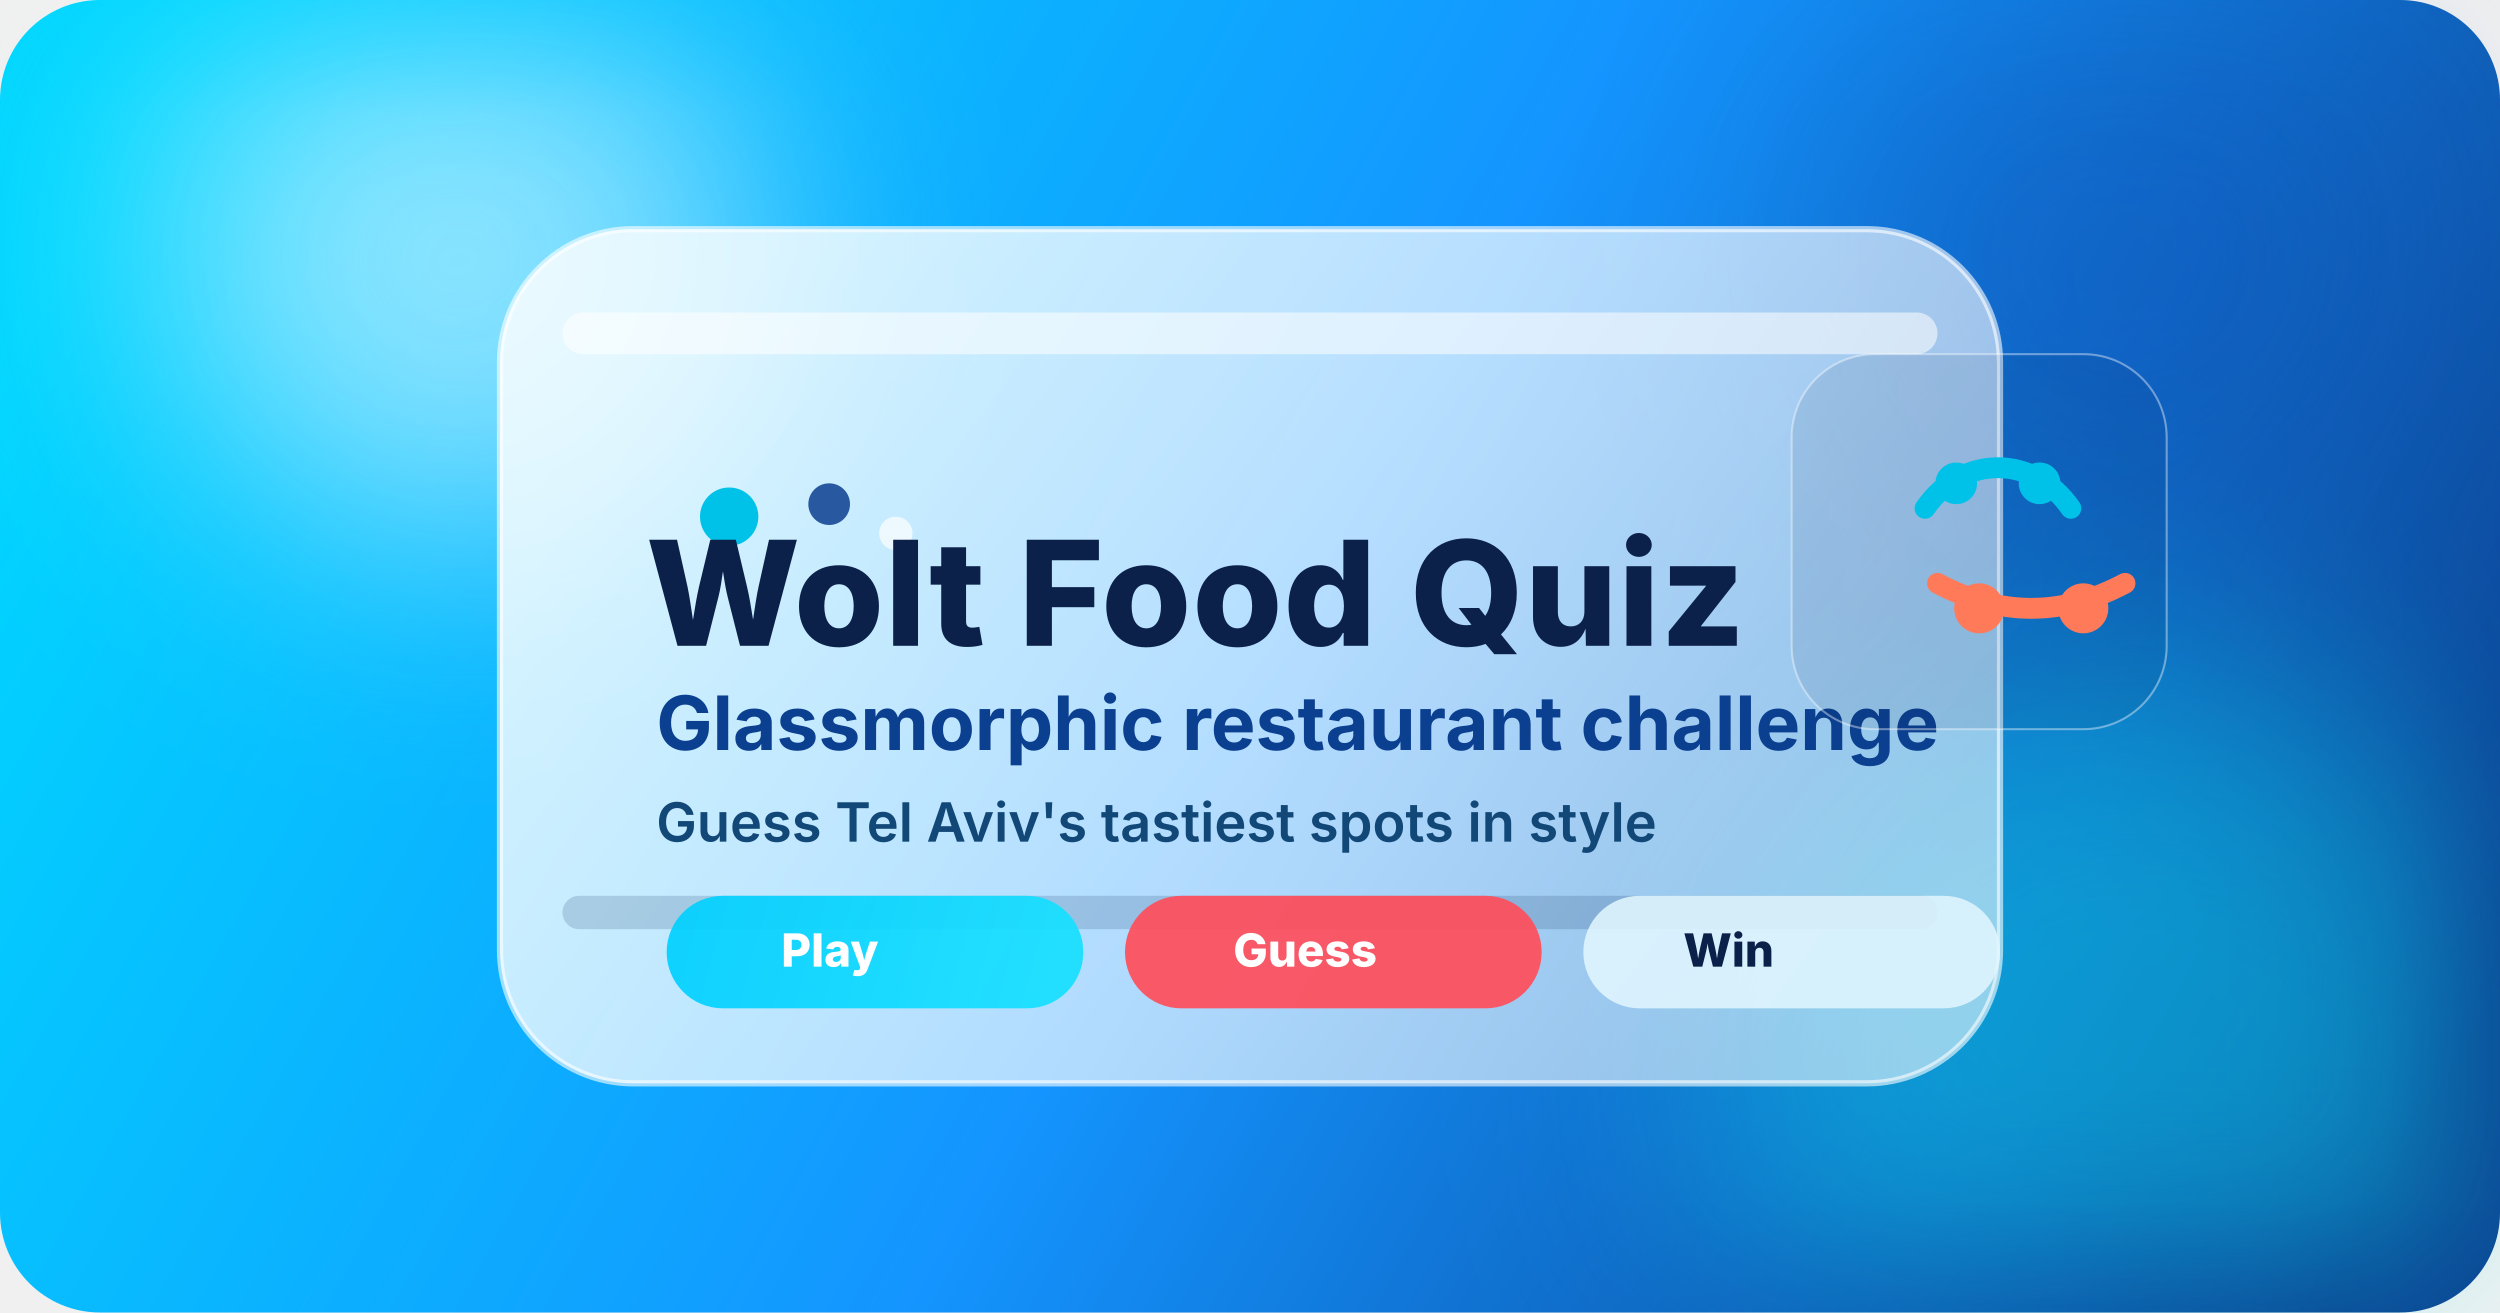
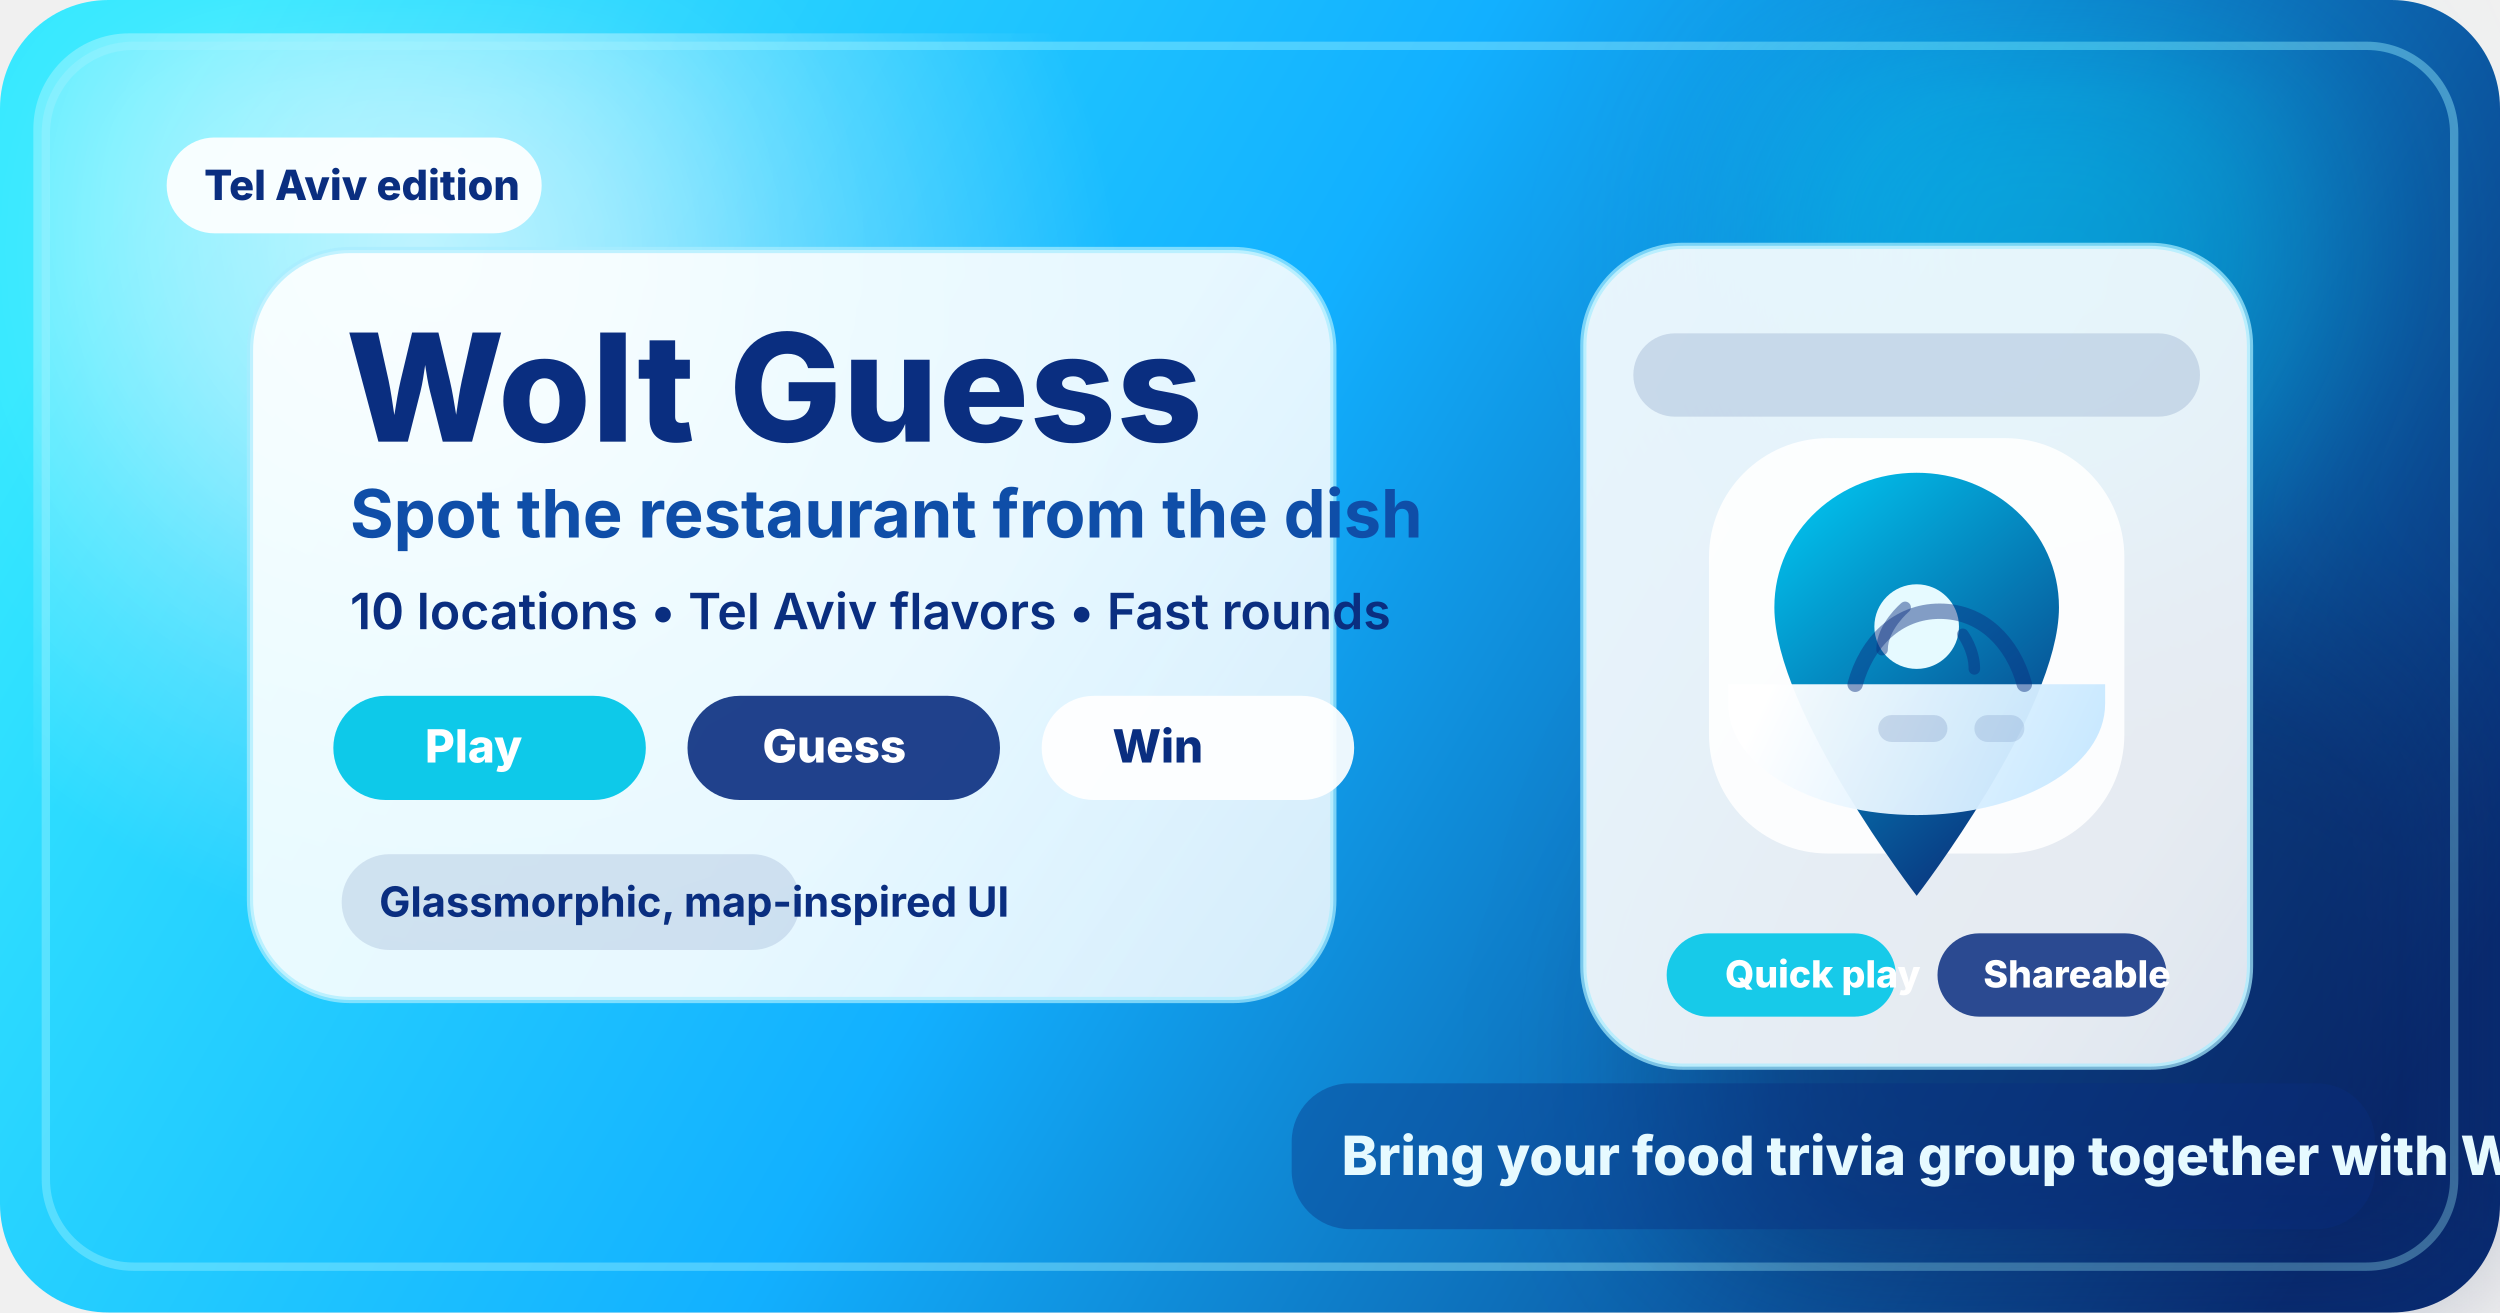
<svg xmlns="http://www.w3.org/2000/svg" width="1200" height="630" viewBox="0 0 1200 630" fill="none">
  <defs>
-     <linearGradient id="bg" x1="80" y1="40" x2="1120" y2="620" gradientUnits="userSpaceOnUse">
-       <stop stop-color="#00D6FF" />
-       <stop offset="0.5" stop-color="#1495FF" />
-       <stop offset="1" stop-color="#0B3F8F" />
+     <linearGradient id="bg" x1="90" y1="40" x2="1100" y2="620" gradientUnits="userSpaceOnUse">
+       <stop stop-color="#34E8FF" />
+       <stop offset="0.45" stop-color="#12B0FF" />
+       <stop offset="1" stop-color="#082B72" />
    </linearGradient>
-     <linearGradient id="glass" x1="360" y1="130" x2="850" y2="500" gradientUnits="userSpaceOnUse">
-       <stop stop-color="#FFFFFF" stop-opacity="0.82" />
-       <stop offset="1" stop-color="#FFFFFF" stop-opacity="0.55" />
+     <radialGradient id="spotlight" cx="0" cy="0" r="1" gradientUnits="userSpaceOnUse" gradientTransform="translate(200 120) rotate(45) scale(360 320)">
+       <stop stop-color="#FFFFFF" stop-opacity="0.6" />
+       <stop offset="1" stop-color="#FFFFFF" stop-opacity="0" />
+     </radialGradient>
+     <linearGradient id="glass" x1="360" y1="140" x2="880" y2="500" gradientUnits="userSpaceOnUse">
+       <stop stop-color="#FFFFFF" stop-opacity="0.9" />
+       <stop offset="1" stop-color="#DFF3FF" stop-opacity="0.82" />
    </linearGradient>
-     <filter id="blur" x="-60" y="-60" width="1320" height="750" filterUnits="userSpaceOnUse" color-interpolation-filters="sRGB">
-       <feGaussianBlur stdDeviation="58" />
+     <linearGradient id="pin" x1="40" y1="30" x2="210" y2="230" gradientUnits="userSpaceOnUse">
+       <stop stop-color="#00D8FF" />
+       <stop offset="1" stop-color="#0A2A75" />
+     </linearGradient>
+     <linearGradient id="bowl" x1="60" y1="140" x2="210" y2="210" gradientUnits="userSpaceOnUse">
+       <stop stop-color="#FFFFFF" stop-opacity="0.96" />
+       <stop offset="1" stop-color="#C7E8FF" stop-opacity="0.96" />
+     </linearGradient>
+     <filter id="shadow" x="-80" y="-80" width="1360" height="790" color-interpolation-filters="sRGB" filterUnits="userSpaceOnUse">
+       <feGaussianBlur stdDeviation="48" />
    </filter>
-     <linearGradient id="pill-a" x1="0" y1="0" x2="200" y2="54" gradientUnits="userSpaceOnUse">
-       <stop stop-color="#00CFFF" />
-       <stop offset="1" stop-color="#18E1FF" />
-     </linearGradient>
-     <linearGradient id="pill-b" x1="0" y1="0" x2="200" y2="54" gradientUnits="userSpaceOnUse">
-       <stop stop-color="#FF7A59" />
-       <stop offset="1" stop-color="#FF4D5A" />
-     </linearGradient>
-     <linearGradient id="pill-c" x1="0" y1="0" x2="200" y2="54" gradientUnits="userSpaceOnUse">
-       <stop stop-color="#FFFFFF" stop-opacity="0.85" />
-       <stop offset="1" stop-color="#E3F6FF" stop-opacity="0.9" />
-     </linearGradient>
+     <symbol id="logo-mark" viewBox="0 0 260 260">
+       <rect x="22" y="22" width="216" height="216" rx="62" fill="url(#glass)" />
+       <path d="M130 40c-40 0-74 30-74 70 0 54 74 150 74 150s74-96 74-150c0-40-34-70-74-70z" fill="url(#pin)" />
+       <circle cx="130" cy="120" r="22" fill="#E6FAFF" />
+       <path d="M88 150h140v10c0 34-46 58-98 58s-98-24-98-58v-10h56z" fill="url(#bowl)" />
+       <path d="M98 150c6-22 22-38 44-38s38 16 44 38" stroke="#0A2E80" stroke-width="8" stroke-linecap="round" stroke-opacity="0.45" />
+       <path d="M112 132c0-12 12-22 12-22" stroke="#0A2E80" stroke-width="6" stroke-linecap="round" stroke-opacity="0.45" />
+       <path d="M154 124s6 8 6 18" stroke="#0A2E80" stroke-width="6" stroke-linecap="round" stroke-opacity="0.45" />
+       <rect x="110" y="166" width="36" height="14" rx="7" fill="#0A2E80" fill-opacity="0.14" />
+       <rect x="160" y="166" width="26" height="14" rx="7" fill="#0A2E80" fill-opacity="0.12" />
+     </symbol>
  </defs>
-   <rect width="1200" height="630" rx="48" fill="url(#bg)" />
-   <g filter="url(#blur)" opacity="0.9">
-     <circle cx="220" cy="120" r="140" fill="#D6F6FF" fill-opacity="0.7" />
-     <circle cx="1020" cy="520" r="200" fill="#0AF0FF" fill-opacity="0.45" />
-     <circle cx="1020" cy="120" r="140" fill="#0F52BA" fill-opacity="0.38" />
+   <rect width="1200" height="630" rx="52" fill="url(#bg)" />
+   <rect x="16" y="16" width="1168" height="598" rx="46" fill="url(#spotlight)" />
+   <rect x="22" y="22" width="1156" height="586" rx="42" stroke="#9CF0FF" stroke-opacity="0.42" stroke-width="4" />
+   <g filter="url(#shadow)" opacity="0.95">
+     <circle cx="190" cy="120" r="150" fill="#FFFFFF" fill-opacity="0.24" />
+     <circle cx="1030" cy="510" r="220" fill="#0A1F58" fill-opacity="0.46" />
+     <circle cx="980" cy="120" r="140" fill="#00E2FF" fill-opacity="0.4" />
  </g>
-   <rect x="240" y="110" width="720" height="410" rx="64" fill="url(#glass)" stroke="#FFFFFF" stroke-opacity="0.6" stroke-width="3" />
-   <rect x="270" y="150" width="660" height="20" rx="10" fill="#FFFFFF" fill-opacity="0.55" />
-   <rect x="270" y="430" width="660" height="16" rx="8" fill="#01254E" fill-opacity="0.16" />
-   <g transform="translate(310 210)">
-     <circle cx="40" cy="38" r="14" fill="#00C2E8" />
-     <circle cx="88" cy="32" r="10" fill="#0B3F8F" fill-opacity="0.85" />
-     <circle cx="120" cy="46" r="8" fill="#FFFFFF" fill-opacity="0.7" />
+   <g transform="translate(120 120)">
+     <rect x="0" y="0" width="520" height="360" rx="48" fill="url(#glass)" stroke="#A9EDFF" stroke-opacity="0.7" stroke-width="3" />
+     <text x="46" y="92" fill="#0A2E80" font-family="'Inter','Segoe UI',system-ui" font-size="72" font-weight="800" letter-spacing="0.4">Wolt Guess</text>
+     <text x="48" y="138" fill="#0F4EA8" font-family="'Inter','Segoe UI',system-ui" font-size="32" font-weight="700">Spot the restaurant from the dish</text>
+     <text x="48" y="182" fill="#0A2E80" font-family="'Inter','Segoe UI',system-ui" font-size="24" font-weight="600">10 locations • Tel Aviv flavors • Fast rounds</text>
+     <g transform="translate(40 214)">
+       <rect x="0" y="0" width="150" height="50" rx="25" fill="#00C6E8" opacity="0.94" />
+       <rect x="170" y="0" width="150" height="50" rx="25" fill="#0A2E80" opacity="0.9" />
+       <rect x="340" y="0" width="150" height="50" rx="25" fill="#FFFFFF" opacity="0.92" />
+       <text x="44" y="32" fill="#FFFFFF" font-family="'Inter','Segoe UI',system-ui" font-size="22" font-weight="800">Play</text>
+       <text x="206" y="32" fill="#FFFFFF" font-family="'Inter','Segoe UI',system-ui" font-size="22" font-weight="800">Guess</text>
+       <text x="374" y="32" fill="#0A2E80" font-family="'Inter','Segoe UI',system-ui" font-size="22" font-weight="800">Win</text>
+     </g>
+     <g transform="translate(44 290)">
+       <rect x="0" y="0" width="220" height="46" rx="23" fill="#0A2E80" fill-opacity="0.12" />
+       <text x="18" y="30" fill="#0A2E80" font-family="'Inter','Segoe UI',system-ui" font-size="20" font-weight="700">Glassmorphic, map-inspired UI</text>
+     </g>
  </g>
-   <text x="310" y="310" fill="#0C214A" font-family="'Inter', 'Segoe UI', system-ui" font-size="70" font-weight="800" letter-spacing="0.4">Wolt Food Quiz</text>
-   <text x="315" y="360" fill="#0B3F8F" font-family="'Inter', 'Segoe UI', system-ui" font-size="36" font-weight="700">Glassmorphic restaurant challenge</text>
-   <text x="315" y="404" fill="#124877" font-family="'Inter', 'Segoe UI', system-ui" font-size="26" font-weight="600">Guess Tel Aviv's tastiest spots in style</text>
-   <g transform="translate(320 430)">
-     <rect x="0" y="0" width="200" height="54" rx="27" fill="url(#pill-a)" opacity="0.92" />
-     <rect x="220" y="0" width="200" height="54" rx="27" fill="url(#pill-b)" opacity="0.92" />
-     <rect x="440" y="0" width="200" height="54" rx="27" fill="url(#pill-c)" opacity="0.95" />
-     <text x="55" y="34" fill="#FFFFFF" font-family="'Inter', 'Segoe UI', system-ui" font-size="22" font-weight="800">Play</text>
-     <text x="272" y="34" fill="#FFFFFF" font-family="'Inter', 'Segoe UI', system-ui" font-size="22" font-weight="800">Guess</text>
-     <text x="488" y="34" fill="#0C214A" font-family="'Inter', 'Segoe UI', system-ui" font-size="22" font-weight="800">Win</text>
+   <g transform="translate(760 118)">
+     <rect x="0" y="0" width="320" height="394" rx="48" fill="url(#glass)" stroke="#A9EDFF" stroke-opacity="0.7" stroke-width="3" />
+     <rect x="24" y="42" width="272" height="40" rx="20" fill="#0A2E80" fill-opacity="0.14" />
+     <use href="#logo-mark" x="40" y="72" width="240" height="240" />
+     <g transform="translate(40 330)">
+       <rect x="0" y="0" width="110" height="40" rx="20" fill="#00C6E8" opacity="0.9" />
+       <rect x="130" y="0" width="110" height="40" rx="20" fill="#0A2E80" opacity="0.85" />
+       <text x="28" y="26" fill="#FFFFFF" font-family="'Inter','Segoe UI',system-ui" font-size="18" font-weight="800">Quick play</text>
+       <text x="152" y="26" fill="#FFFFFF" font-family="'Inter','Segoe UI',system-ui" font-size="18" font-weight="800">Shareable</text>
+     </g>
  </g>
-   <g transform="translate(860 170)">
-     <rect x="0" y="0" width="180" height="180" rx="40" fill="#0C214A" fill-opacity="0.08" stroke="#FFFFFF" stroke-opacity="0.4" />
-     <path d="M64 74c18-26 52-26 70 0" stroke="#00C2E8" stroke-width="10" stroke-linecap="round" />
-     <circle cx="79" cy="62" r="10" fill="#00C2E8" />
-     <circle cx="119" cy="62" r="10" fill="#00C2E8" />
-     <path d="M70 110c30 16 60 16 90 0" stroke="#FF7A59" stroke-width="10" stroke-linecap="round" />
-     <circle cx="90" cy="122" r="12" fill="#FF7A59" />
-     <circle cx="140" cy="122" r="12" fill="#FF7A59" />
+   <g transform="translate(80 66)">
+     <rect x="0" y="0" width="180" height="46" rx="23" fill="#FFFFFF" fill-opacity="0.92" />
+     <text x="18" y="30" fill="#0A2E80" font-family="'Inter','Segoe UI',system-ui" font-size="20" font-weight="800">Tel Aviv edition</text>
+   </g>
+   <g transform="translate(620 520)">
+     <rect x="0" y="0" width="520" height="70" rx="28" fill="#0A2E80" fill-opacity="0.38" />
+     <text x="24" y="44" fill="#E6FAFF" font-family="'Inter','Segoe UI',system-ui" font-size="26" font-weight="800">Bring your food trivia group together with Wolt Guess</text>
  </g>
</svg>
